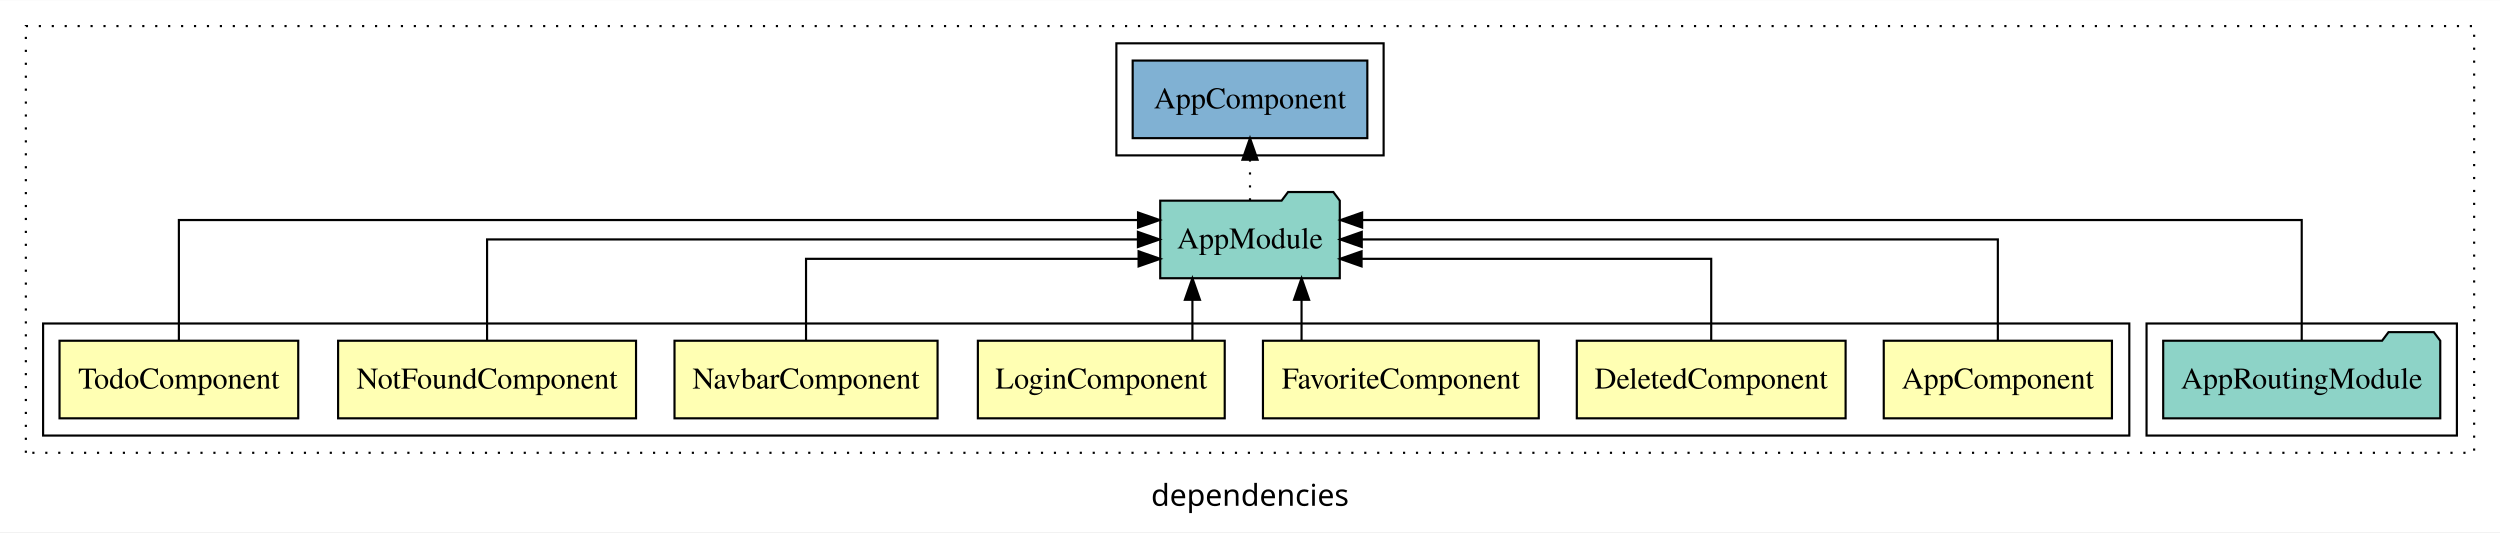
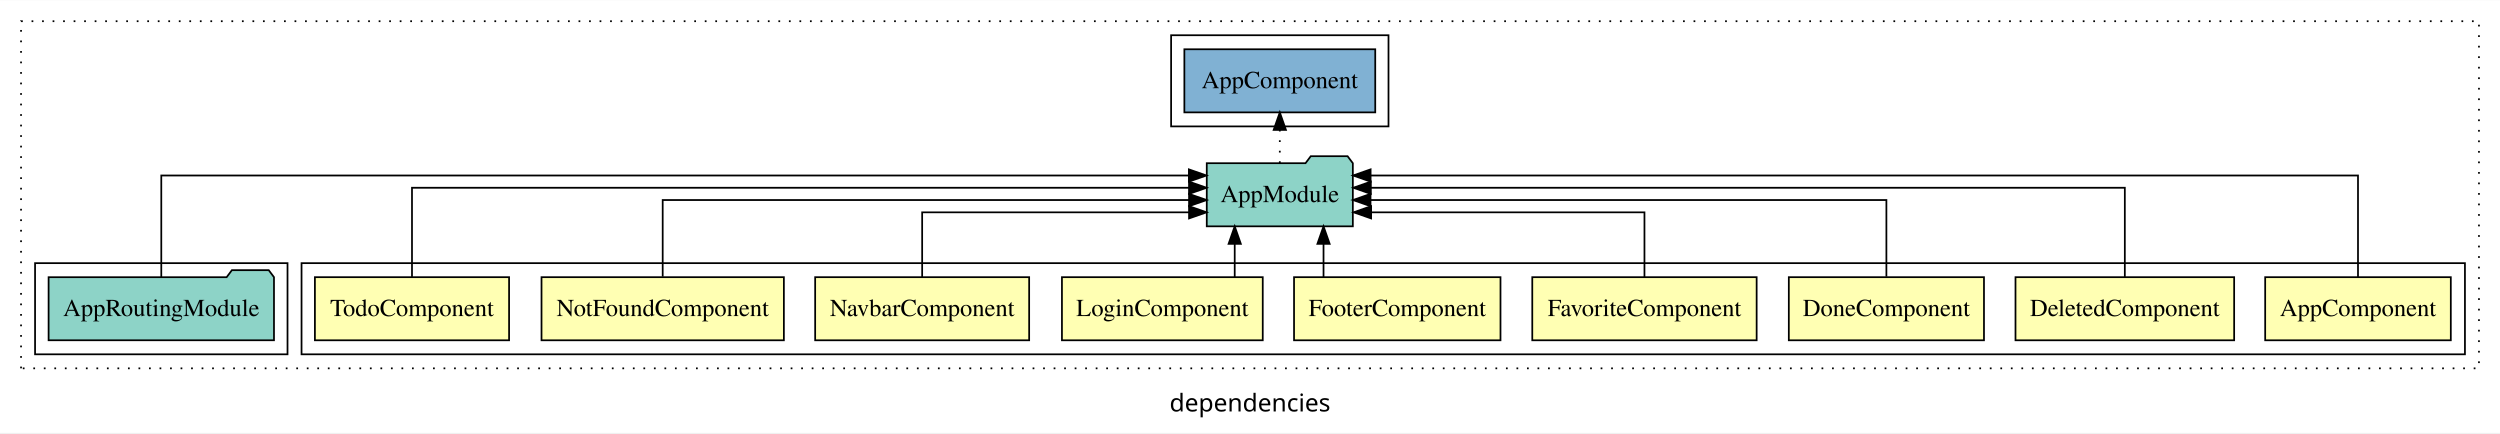
- <svg xmlns="http://www.w3.org/2000/svg" width="1160pt" height="247pt" viewBox="0.00 0.00 1160.00 246.80">
+ <svg xmlns="http://www.w3.org/2000/svg" width="1426pt" height="247pt" viewBox="0.00 0.00 1426.00 246.80">
  <g id="graph0" class="graph" transform="scale(1 1) rotate(0) translate(4 242.8)">
-     <polygon fill="white" stroke="transparent" points="-4,4 -4,-242.8 1156,-242.8 1156,4 -4,4" />
-     <text text-anchor="middle" x="576" y="-8.2" font-family="sans-serif" font-size="14.00">dependencies</text>
+     <polygon fill="white" stroke="transparent" points="-4,4 -4,-242.8 1422,-242.8 1422,4 -4,4" />
+     <text text-anchor="middle" x="709" y="-8.2" font-family="sans-serif" font-size="14.00">dependencies</text>
    <g id="clust1" class="cluster">
-       <polygon fill="none" stroke="black" stroke-dasharray="1,5" points="8,-32.8 8,-230.8 1144,-230.8 1144,-32.8 8,-32.8" />
+       <polygon fill="none" stroke="black" stroke-dasharray="1,5" points="8,-32.8 8,-230.8 1410,-230.8 1410,-32.8 8,-32.8" />
    </g>
-     <g id="clust10" class="cluster">
-       <polygon fill="none" stroke="black" points="992,-40.8 992,-92.8 1136,-92.8 1136,-40.8 992,-40.8" />
+     <g id="clust14" class="cluster">
+       <polygon fill="none" stroke="black" points="664,-170.8 664,-222.8 788,-222.8 788,-170.8 664,-170.8" />
+     </g>
+     <g id="clust2" class="cluster">
+       <polygon fill="none" stroke="black" points="168,-40.8 168,-92.8 1402,-92.8 1402,-40.8 168,-40.8" />
    </g>
    <g id="clust12" class="cluster">
-       <polygon fill="none" stroke="black" points="514,-170.8 514,-222.8 638,-222.8 638,-170.8 514,-170.8" />
-     </g>
-     <g id="clust2" class="cluster">
-       <polygon fill="none" stroke="black" points="16,-40.8 16,-92.8 984,-92.8 984,-40.8 16,-40.8" />
+       <polygon fill="none" stroke="black" points="16,-40.8 16,-92.8 160,-92.8 160,-40.8 16,-40.8" />
    </g>
    <g id="node1" class="node">
-       <polygon fill="#ffffb3" stroke="black" points="975.94,-84.8 870.06,-84.8 870.06,-48.8 975.94,-48.8 975.94,-84.8" />
-       <text text-anchor="middle" x="923" y="-62.6" font-family="Times,serif" font-size="14.00">AppComponent</text>
+       <polygon fill="#ffffb3" stroke="black" points="1393.94,-84.8 1288.06,-84.8 1288.06,-48.8 1393.94,-48.8 1393.94,-84.8" />
+       <text text-anchor="middle" x="1341" y="-62.6" font-family="Times,serif" font-size="14.00">AppComponent</text>
+     </g>
+     <g id="node10" class="node">
+       <polygon fill="#8dd3c7" stroke="black" points="767.66,-149.8 764.66,-153.8 743.66,-153.8 740.66,-149.8 684.34,-149.8 684.34,-113.8 767.66,-113.8 767.66,-149.8" />
+       <text text-anchor="middle" x="726" y="-127.6" font-family="Times,serif" font-size="14.00">AppModule</text>
+     </g>
+     <g id="edge1" class="edge">
+       <path fill="none" stroke="black" d="M1341,-84.81C1341,-107.29 1341,-142.8 1341,-142.8 1341,-142.8 777.79,-142.8 777.79,-142.8" />
+       <polygon fill="black" stroke="black" points="777.79,-139.3 767.79,-142.8 777.79,-146.3 777.79,-139.3" />
+     </g>
+     <g id="node2" class="node">
+       <polygon fill="#ffffb3" stroke="black" points="1270.36,-84.8 1145.64,-84.8 1145.64,-48.8 1270.36,-48.8 1270.36,-84.8" />
+       <text text-anchor="middle" x="1208" y="-62.6" font-family="Times,serif" font-size="14.00">DeletedComponent</text>
+     </g>
+     <g id="edge2" class="edge">
+       <path fill="none" stroke="black" d="M1208,-84.93C1208,-105.37 1208,-135.8 1208,-135.8 1208,-135.8 777.93,-135.8 777.93,-135.8" />
+       <polygon fill="black" stroke="black" points="777.93,-132.3 767.93,-135.8 777.93,-139.3 777.93,-132.3" />
+     </g>
+     <g id="node3" class="node">
+       <polygon fill="#ffffb3" stroke="black" points="1127.66,-84.8 1016.34,-84.8 1016.34,-48.8 1127.66,-48.8 1127.66,-84.8" />
+       <text text-anchor="middle" x="1072" y="-62.6" font-family="Times,serif" font-size="14.00">DoneComponent</text>
+     </g>
+     <g id="edge3" class="edge">
+       <path fill="none" stroke="black" d="M1072,-85.07C1072,-103.36 1072,-128.8 1072,-128.8 1072,-128.8 777.74,-128.8 777.74,-128.8" />
+       <polygon fill="black" stroke="black" points="777.74,-125.3 767.74,-128.8 777.74,-132.3 777.74,-125.3" />
+     </g>
+     <g id="node4" class="node">
+       <polygon fill="#ffffb3" stroke="black" points="997.99,-84.8 870.01,-84.8 870.01,-48.8 997.99,-48.8 997.99,-84.8" />
+       <text text-anchor="middle" x="934" y="-62.6" font-family="Times,serif" font-size="14.00">FavoriteComponent</text>
+     </g>
+     <g id="edge4" class="edge">
+       <path fill="none" stroke="black" d="M934,-84.81C934,-100.85 934,-121.8 934,-121.8 934,-121.8 778.09,-121.8 778.09,-121.8" />
+       <polygon fill="black" stroke="black" points="778.09,-118.3 768.09,-121.8 778.09,-125.3 778.09,-118.3" />
+     </g>
+     <g id="node5" class="node">
+       <polygon fill="#ffffb3" stroke="black" points="851.88,-84.8 734.12,-84.8 734.12,-48.8 851.88,-48.8 851.88,-84.8" />
+       <text text-anchor="middle" x="793" y="-62.6" font-family="Times,serif" font-size="14.00">FooterComponent</text>
+     </g>
+     <g id="edge5" class="edge">
+       <path fill="none" stroke="black" d="M750.94,-84.91C750.94,-84.91 750.94,-103.79 750.94,-103.79" />
+       <polygon fill="black" stroke="black" points="747.44,-103.79 750.94,-113.79 754.44,-103.79 747.44,-103.79" />
+     </g>
+     <g id="node6" class="node">
+       <polygon fill="#ffffb3" stroke="black" points="716.27,-84.8 601.73,-84.8 601.73,-48.8 716.27,-48.8 716.27,-84.8" />
+       <text text-anchor="middle" x="659" y="-62.6" font-family="Times,serif" font-size="14.00">LoginComponent</text>
+     </g>
+     <g id="edge6" class="edge">
+       <path fill="none" stroke="black" d="M700.28,-84.91C700.28,-84.91 700.28,-103.79 700.28,-103.79" />
+       <polygon fill="black" stroke="black" points="696.78,-103.79 700.28,-113.79 703.78,-103.79 696.78,-103.79" />
+     </g>
+     <g id="node7" class="node">
+       <polygon fill="#ffffb3" stroke="black" points="583.03,-84.8 460.97,-84.8 460.97,-48.8 583.03,-48.8 583.03,-84.8" />
+       <text text-anchor="middle" x="522" y="-62.6" font-family="Times,serif" font-size="14.00">NavbarComponent</text>
+     </g>
+     <g id="edge7" class="edge">
+       <path fill="none" stroke="black" d="M522,-84.81C522,-100.85 522,-121.8 522,-121.8 522,-121.8 674.23,-121.8 674.23,-121.8" />
+       <polygon fill="black" stroke="black" points="674.23,-125.3 684.23,-121.8 674.23,-118.3 674.23,-125.3" />
    </g>
    <g id="node8" class="node">
-       <polygon fill="#8dd3c7" stroke="black" points="617.66,-149.8 614.66,-153.8 593.66,-153.8 590.66,-149.8 534.34,-149.8 534.34,-113.8 617.66,-113.8 617.66,-149.8" />
-       <text text-anchor="middle" x="576" y="-127.6" font-family="Times,serif" font-size="14.00">AppModule</text>
+       <polygon fill="#ffffb3" stroke="black" points="443.12,-84.8 304.88,-84.8 304.88,-48.8 443.12,-48.8 443.12,-84.8" />
+       <text text-anchor="middle" x="374" y="-62.6" font-family="Times,serif" font-size="14.00">NotFoundComponent</text>
    </g>
-     <g id="edge1" class="edge">
-       <path fill="none" stroke="black" d="M923,-84.91C923,-104.14 923,-131.8 923,-131.8 923,-131.8 627.86,-131.8 627.86,-131.8" />
-       <polygon fill="black" stroke="black" points="627.86,-128.3 617.86,-131.8 627.86,-135.3 627.86,-128.3" />
+     <g id="edge8" class="edge">
+       <path fill="none" stroke="black" d="M374,-85.07C374,-103.36 374,-128.8 374,-128.8 374,-128.8 674.24,-128.8 674.24,-128.8" />
+       <polygon fill="black" stroke="black" points="674.24,-132.3 684.24,-128.8 674.24,-125.3 674.24,-132.3" />
    </g>
-     <g id="node2" class="node">
-       <polygon fill="#ffffb3" stroke="black" points="852.36,-84.8 727.64,-84.8 727.64,-48.8 852.36,-48.8 852.36,-84.8" />
-       <text text-anchor="middle" x="790" y="-62.6" font-family="Times,serif" font-size="14.00">DeletedComponent</text>
-     </g>
-     <g id="edge2" class="edge">
-       <path fill="none" stroke="black" d="M790,-84.83C790,-101.2 790,-122.8 790,-122.8 790,-122.8 627.77,-122.8 627.77,-122.8" />
-       <polygon fill="black" stroke="black" points="627.77,-119.3 617.77,-122.8 627.77,-126.3 627.77,-119.3" />
-     </g>
-     <g id="node3" class="node">
-       <polygon fill="#ffffb3" stroke="black" points="709.99,-84.8 582.01,-84.8 582.01,-48.8 709.99,-48.8 709.99,-84.8" />
-       <text text-anchor="middle" x="646" y="-62.6" font-family="Times,serif" font-size="14.00">FavoriteComponent</text>
-     </g>
-     <g id="edge3" class="edge">
-       <path fill="none" stroke="black" d="M599.92,-84.91C599.92,-84.91 599.92,-103.79 599.92,-103.79" />
-       <polygon fill="black" stroke="black" points="596.42,-103.79 599.92,-113.79 603.42,-103.79 596.42,-103.79" />
-     </g>
-     <g id="node4" class="node">
-       <polygon fill="#ffffb3" stroke="black" points="564.27,-84.8 449.73,-84.8 449.73,-48.8 564.27,-48.8 564.27,-84.8" />
-       <text text-anchor="middle" x="507" y="-62.6" font-family="Times,serif" font-size="14.00">LoginComponent</text>
-     </g>
-     <g id="edge4" class="edge">
-       <path fill="none" stroke="black" d="M549.28,-84.91C549.28,-84.91 549.28,-103.79 549.28,-103.79" />
-       <polygon fill="black" stroke="black" points="545.78,-103.79 549.28,-113.79 552.78,-103.79 545.78,-103.79" />
-     </g>
-     <g id="node5" class="node">
-       <polygon fill="#ffffb3" stroke="black" points="431.03,-84.8 308.97,-84.8 308.97,-48.8 431.03,-48.8 431.03,-84.8" />
-       <text text-anchor="middle" x="370" y="-62.6" font-family="Times,serif" font-size="14.00">NavbarComponent</text>
-     </g>
-     <g id="edge5" class="edge">
-       <path fill="none" stroke="black" d="M370,-84.83C370,-101.2 370,-122.8 370,-122.8 370,-122.8 524.31,-122.8 524.31,-122.8" />
-       <polygon fill="black" stroke="black" points="524.31,-126.3 534.31,-122.8 524.31,-119.3 524.31,-126.3" />
-     </g>
-     <g id="node6" class="node">
-       <polygon fill="#ffffb3" stroke="black" points="291.12,-84.8 152.88,-84.8 152.88,-48.8 291.12,-48.8 291.12,-84.8" />
-       <text text-anchor="middle" x="222" y="-62.6" font-family="Times,serif" font-size="14.00">NotFoundComponent</text>
-     </g>
-     <g id="edge6" class="edge">
-       <path fill="none" stroke="black" d="M222,-84.91C222,-104.14 222,-131.8 222,-131.8 222,-131.8 524,-131.8 524,-131.8" />
-       <polygon fill="black" stroke="black" points="524,-135.3 534,-131.8 524,-128.3 524,-135.3" />
-     </g>
-     <g id="node7" class="node">
-       <polygon fill="#ffffb3" stroke="black" points="134.38,-84.8 23.62,-84.8 23.62,-48.8 134.38,-48.8 134.38,-84.8" />
-       <text text-anchor="middle" x="79" y="-62.6" font-family="Times,serif" font-size="14.00">TodoComponent</text>
-     </g>
-     <g id="edge7" class="edge">
-       <path fill="none" stroke="black" d="M79,-85.09C79,-107.01 79,-140.8 79,-140.8 79,-140.8 524.05,-140.8 524.05,-140.8" />
-       <polygon fill="black" stroke="black" points="524.05,-144.3 534.05,-140.8 524.05,-137.3 524.05,-144.3" />
-     </g>
-     <g id="node10" class="node">
-       <polygon fill="#80b1d3" stroke="black" points="630.44,-214.8 521.56,-214.8 521.56,-178.8 630.44,-178.8 630.44,-214.8" />
-       <text text-anchor="middle" x="576" y="-192.6" font-family="Times,serif" font-size="14.00">AppComponent </text>
+     <g id="node9" class="node">
+       <polygon fill="#ffffb3" stroke="black" points="286.38,-84.8 175.62,-84.8 175.62,-48.8 286.38,-48.8 286.38,-84.8" />
+       <text text-anchor="middle" x="231" y="-62.6" font-family="Times,serif" font-size="14.00">TodoComponent</text>
    </g>
    <g id="edge9" class="edge">
-       <path fill="none" stroke="black" stroke-dasharray="1,5" d="M576,-149.91C576,-149.91 576,-168.79 576,-168.79" />
-       <polygon fill="black" stroke="black" points="572.5,-168.79 576,-178.79 579.5,-168.79 572.5,-168.79" />
+       <path fill="none" stroke="black" d="M231,-84.93C231,-105.37 231,-135.8 231,-135.8 231,-135.8 674.22,-135.8 674.22,-135.8" />
+       <polygon fill="black" stroke="black" points="674.22,-139.3 684.22,-135.8 674.22,-132.3 674.22,-139.3" />
    </g>
-     <g id="node9" class="node">
-       <polygon fill="#8dd3c7" stroke="black" points="1128.28,-84.8 1125.28,-88.8 1104.28,-88.8 1101.28,-84.8 999.72,-84.8 999.72,-48.8 1128.28,-48.8 1128.28,-84.8" />
-       <text text-anchor="middle" x="1064" y="-62.6" font-family="Times,serif" font-size="14.00">AppRoutingModule</text>
+     <g id="node12" class="node">
+       <polygon fill="#80b1d3" stroke="black" points="780.44,-214.8 671.56,-214.8 671.56,-178.8 780.44,-178.8 780.44,-214.8" />
+       <text text-anchor="middle" x="726" y="-192.6" font-family="Times,serif" font-size="14.00">AppComponent </text>
    </g>
-     <g id="edge8" class="edge">
-       <path fill="none" stroke="black" d="M1064,-85.09C1064,-107.01 1064,-140.8 1064,-140.8 1064,-140.8 628.03,-140.8 628.03,-140.8" />
-       <polygon fill="black" stroke="black" points="628.03,-137.3 618.03,-140.8 628.03,-144.3 628.03,-137.3" />
+     <g id="edge11" class="edge">
+       <path fill="none" stroke="black" stroke-dasharray="1,5" d="M726,-149.91C726,-149.91 726,-168.79 726,-168.79" />
+       <polygon fill="black" stroke="black" points="722.5,-168.79 726,-178.79 729.5,-168.79 722.5,-168.79" />
+     </g>
+     <g id="node11" class="node">
+       <polygon fill="#8dd3c7" stroke="black" points="152.28,-84.8 149.28,-88.8 128.28,-88.8 125.28,-84.8 23.72,-84.8 23.72,-48.8 152.28,-48.8 152.28,-84.8" />
+       <text text-anchor="middle" x="88" y="-62.6" font-family="Times,serif" font-size="14.00">AppRoutingModule</text>
+     </g>
+     <g id="edge10" class="edge">
+       <path fill="none" stroke="black" d="M88,-84.81C88,-107.29 88,-142.8 88,-142.8 88,-142.8 674.14,-142.8 674.14,-142.8" />
+       <polygon fill="black" stroke="black" points="674.14,-146.3 684.14,-142.8 674.14,-139.3 674.14,-146.3" />
    </g>
  </g>
</svg>
